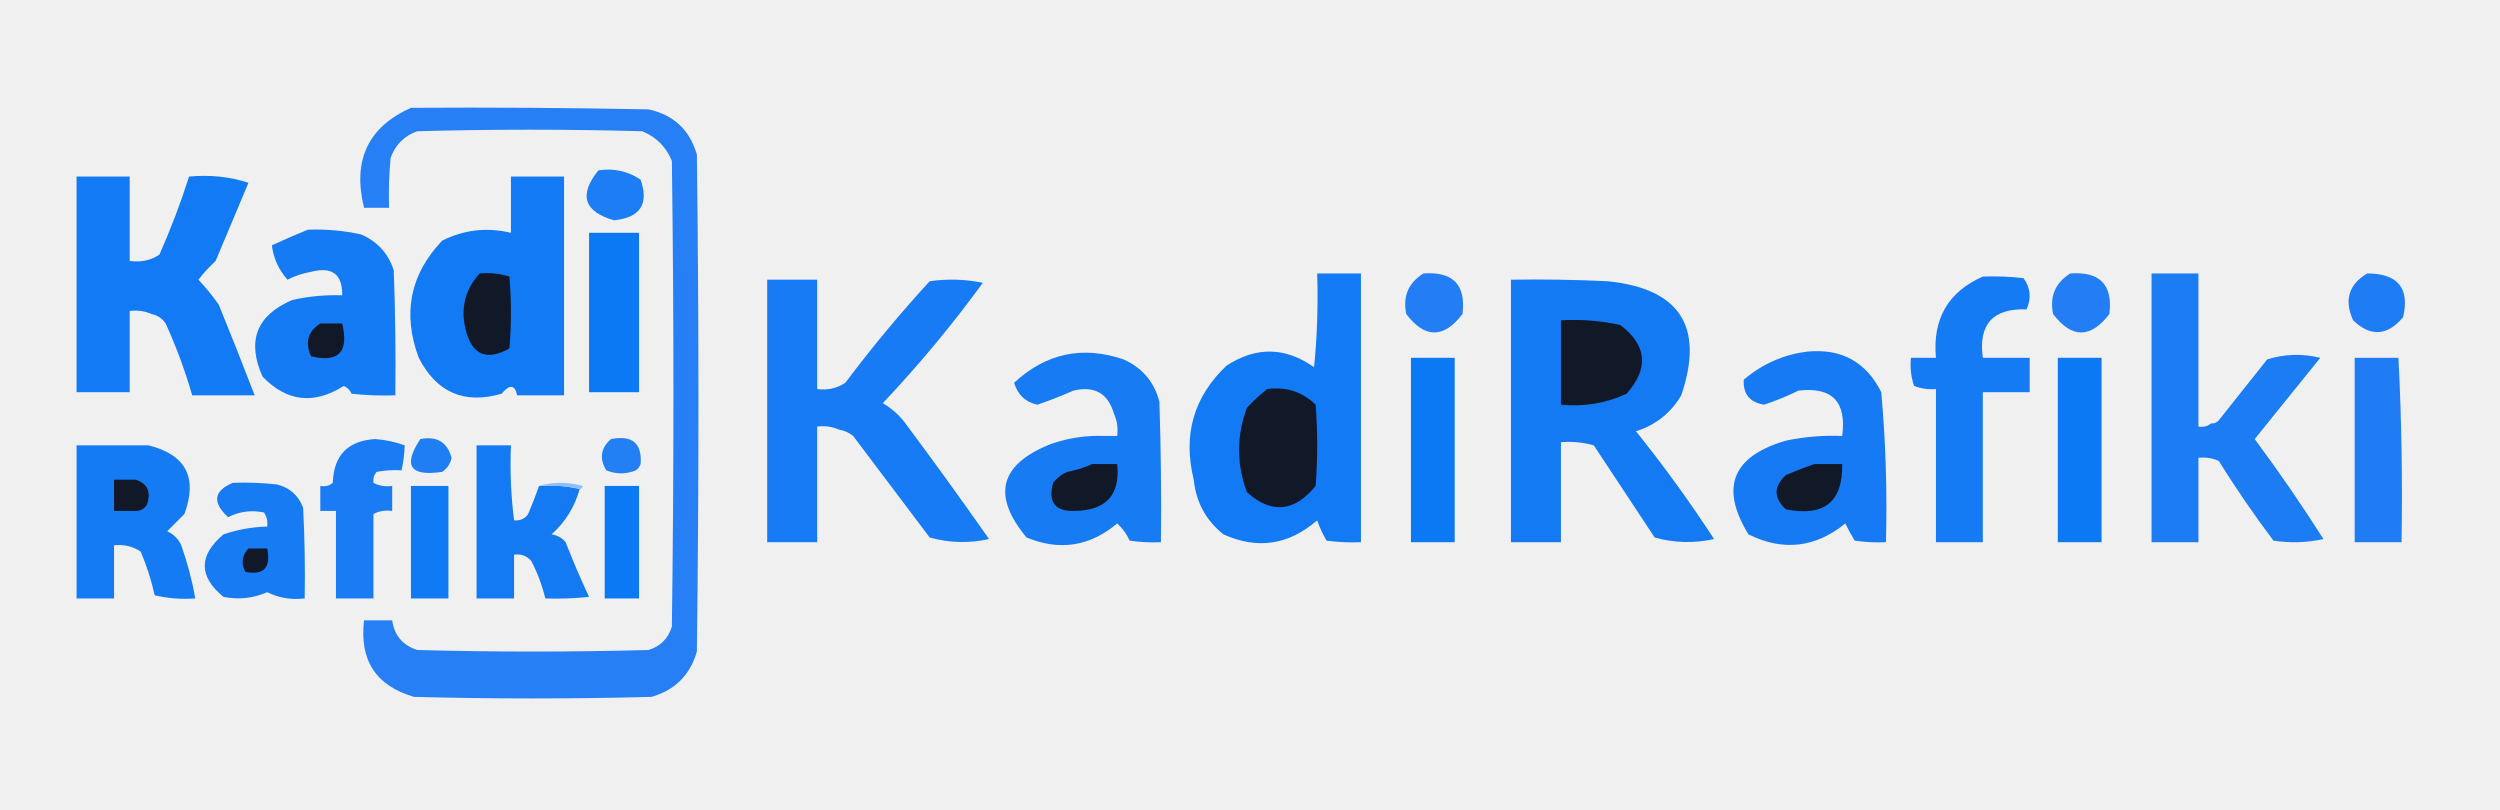
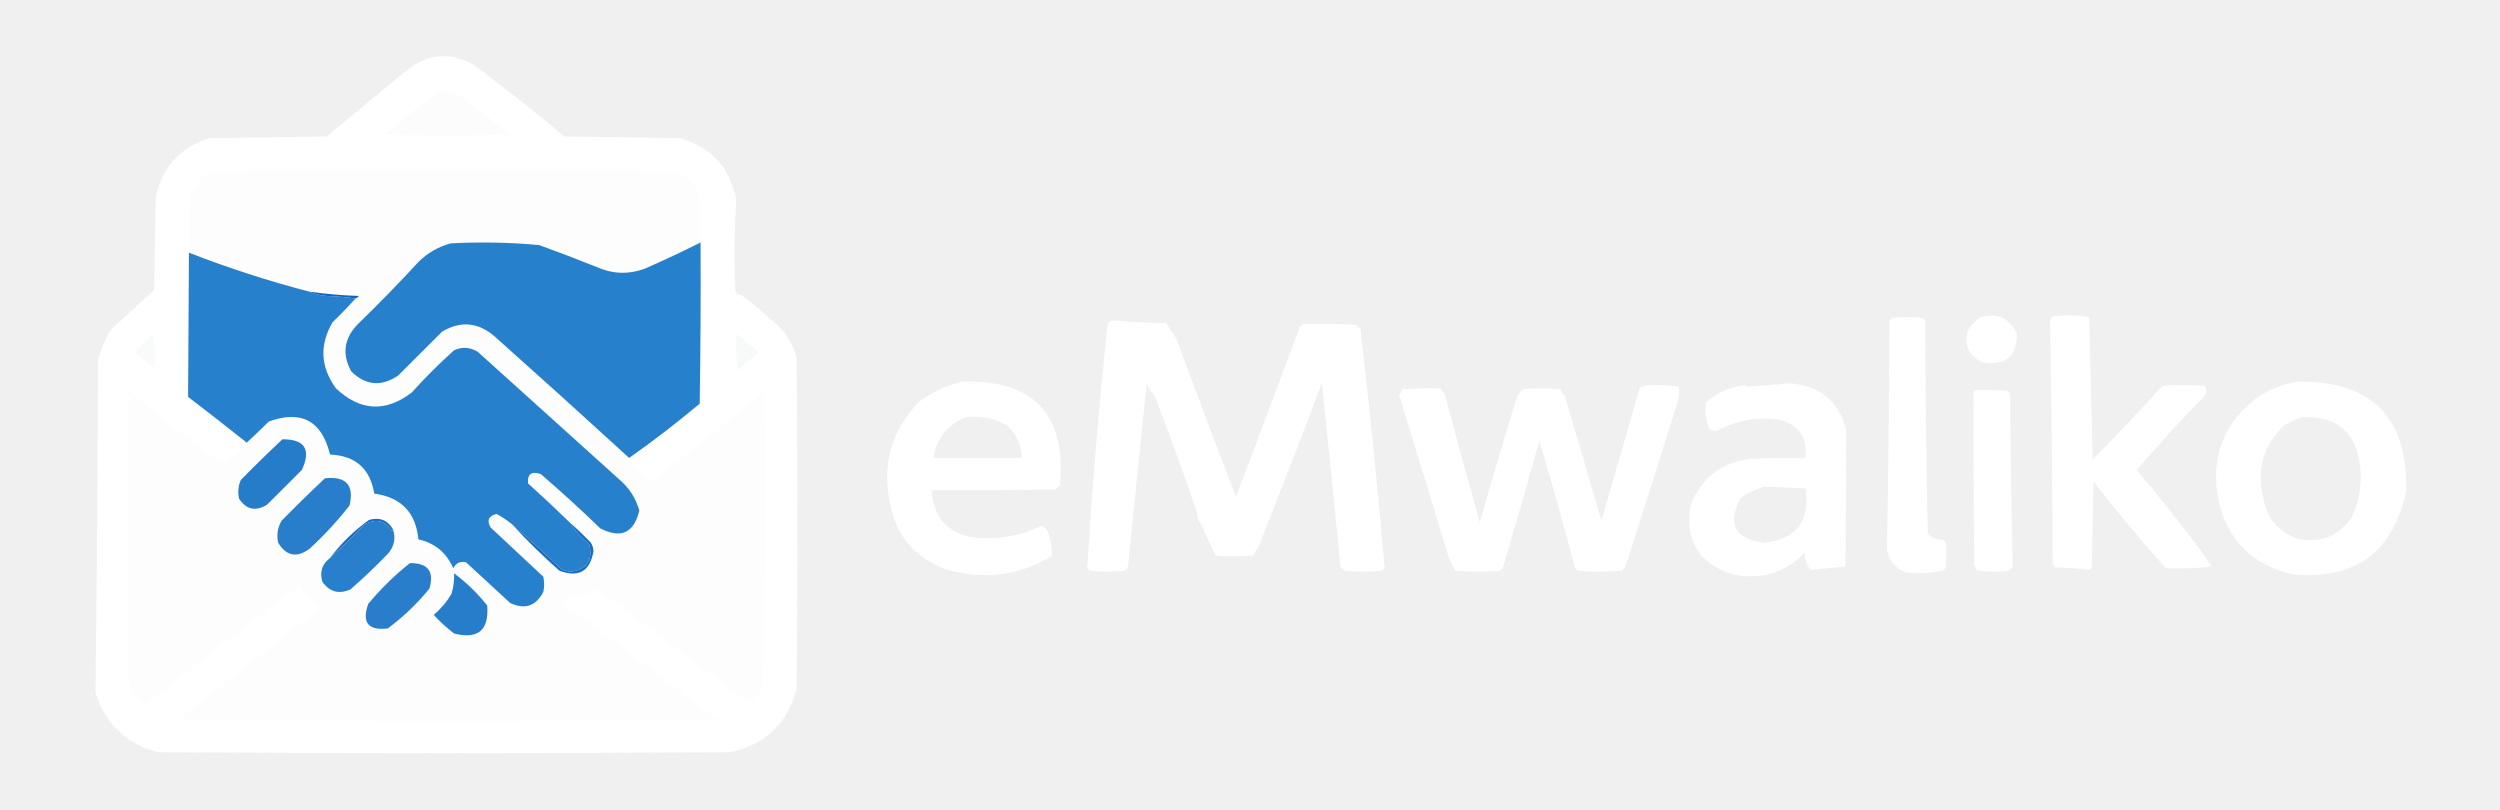
<svg xmlns="http://www.w3.org/2000/svg" width="800" height="259" viewBox="0 0 800 259" fill="none">
  <g>
-     <g transform="translate(24.5 34.438)">
-       <path d="M16.207 0.062C41.543 -0.104 66.876 0.062 92.207 0.562C100.272 2.294 105.439 7.127 107.707 15.062C108.374 68.062 108.374 121.062 107.707 174.062C105.54 181.562 100.707 186.395 93.207 188.562C67.874 189.229 42.54 189.229 17.207 188.562C5.014 185.036 -0.319 176.869 1.207 164.062C4.207 164.062 7.207 164.062 10.207 164.062C10.863 168.849 13.529 172.016 18.207 173.562C42.874 174.229 67.54 174.229 92.207 173.562C96.04 172.395 98.54 169.895 99.707 166.062C100.374 116.395 100.374 66.73 99.707 17.062C97.848 12.537 94.681 9.37 90.207 7.562C66.207 6.896 42.207 6.896 18.207 7.562C14.04 9.062 11.207 11.896 9.707 16.062C9.208 21.385 9.041 26.719 9.207 32.062C6.54 32.062 3.874 32.062 1.207 32.062C-2.547 16.889 2.453 6.222 16.207 0.062Z" fill="#267FF4" fill-rule="evenodd" transform="translate(90.793 0)" />
-       <path d="M3.781 0.231C8.766 -0.499 13.266 0.501 17.281 3.231C19.996 11.037 17.163 15.37 8.781 16.231C-0.915 13.422 -2.581 8.089 3.781 0.231Z" fill="#1D7DF4" fill-rule="evenodd" transform="translate(163.219 19.831)" />
-       <path d="M0 0.226C5.667 0.226 11.333 0.226 17 0.226C17 9.226 17 18.226 17 27.226C20.507 27.732 23.674 27.066 26.5 25.226C30.123 17.069 33.29 8.735 36 0.226C42.755 -0.397 49.088 0.269 55 2.226C51.515 10.533 48.015 18.867 44.5 27.226C42.482 29.076 40.649 31.076 39 33.226C41.356 35.747 43.523 38.414 45.5 41.226C49.441 50.889 53.274 60.555 57 70.226C50.333 70.226 43.667 70.226 37 70.226C34.743 62.373 31.91 54.706 28.5 47.226C27.371 45.585 25.871 44.585 24 44.226C21.893 43.258 19.559 42.924 17 43.226C17 51.893 17 60.559 17 69.226C11.333 69.226 5.667 69.226 0 69.226C0 46.226 0 23.226 0 0.226Z" fill="#117AF4" fill-rule="evenodd" transform="translate(0 21.836)" />
-       <path d="M32.188 0C37.855 0 43.521 0 49.188 0C49.188 23.333 49.188 46.667 49.188 70C44.188 70 39.188 70 34.188 70C33.453 66.572 31.786 66.406 29.188 69.5C17.225 72.936 8.392 69.103 2.688 58C-2.593 43.793 -0.093 31.293 10.188 20.5C17.205 16.998 24.539 16.165 32.188 18C32.188 12 32.188 6 32.188 0Z" fill="#117AF4" fill-rule="evenodd" transform="translate(106.812 22.062)" />
-       <path d="M16.849 0.049C22.581 -0.168 28.247 0.332 33.849 1.549C39.105 3.805 42.605 7.639 44.349 13.049C44.849 26.378 45.016 39.712 44.849 53.049C40.169 53.215 35.504 53.048 30.849 52.549C30.351 51.391 29.517 50.558 28.349 50.049C18.756 56.113 10.089 55.113 2.348 47.049C-2.734 35.624 0.433 27.457 11.848 22.549C17.116 21.358 22.45 20.858 27.849 21.049C27.944 14.272 24.61 11.772 17.849 13.549C15.216 13.999 12.716 14.832 10.348 16.049C7.513 12.859 5.846 9.192 5.348 5.049C9.224 3.265 13.058 1.598 16.849 0.049Z" fill="#157BF4" fill-rule="evenodd" transform="translate(57.152 39.013)" />
-       <path d="M0 0C5.333 0 10.667 0 16 0C16 17 16 34 16 51C10.667 51 5.333 51 0 51C0 34 0 17 0 0Z" fill="#0C79F4" fill-rule="evenodd" transform="translate(164 40.062)" />
-       <path d="M40.834 0C45.501 0 50.167 0 54.834 0C54.834 28.667 54.834 57.333 54.834 86C51.152 86.165 47.486 85.999 43.834 85.5C42.611 83.448 41.611 81.281 40.834 79C31.716 86.91 21.716 88.41 10.834 83.5C5.224 79.013 2.058 73.18 1.334 66C-2.204 51.65 1.296 39.483 11.834 29.5C21.288 23.346 30.621 23.513 39.834 30C40.833 20.022 41.166 10.022 40.834 0Z" fill="#117AF4" fill-rule="evenodd" transform="translate(356.166 53.062)" />
-       <path d="M15 0C15 16.333 15 32.667 15 49C16.599 49.268 17.932 48.934 19 48C19.996 48.086 20.829 47.752 21.5 47C26.667 40.5 31.833 34 37 27.5C42.582 25.763 48.249 25.596 54 27C47 35.667 40 44.333 33 53C40.724 63.392 48.057 74.058 55 85C49.698 86.163 44.364 86.329 39 85.5C32.796 77.261 26.963 68.761 21.5 60C19.459 59.077 17.292 58.744 15 59C15 68 15 77 15 86C10 86 5 86 0 86C0 57.333 0 28.667 0 0C5 0 10 0 15 0Z" fill="#1C7CF4" fill-rule="evenodd" transform="translate(664 53.062)" />
-       <path d="M5.163 0.098C8.44 -0.186 11.606 0.147 14.663 1.098C15.33 8.765 15.33 16.431 14.663 24.098C7.378 28.201 2.711 26.201 0.663 18.098C-1.012 11.201 0.488 5.201 5.163 0.098Z" fill="#111828" fill-rule="evenodd" transform="translate(123.837 52.964)" />
-       <path d="M5.841 0.069C15.328 -0.611 19.495 3.722 18.341 13.069C12.297 20.919 6.297 20.919 0.341 13.069C-0.828 7.422 1.006 3.089 5.841 0.069Z" fill="#237DF4" fill-rule="evenodd" transform="translate(425.159 52.993)" />
-       <path d="M23.116 0.062C27.462 -0.104 31.795 0.063 36.116 0.562C38.384 3.633 38.717 6.966 37.116 10.562C26.325 10.187 21.658 15.354 23.116 26.062C28.116 26.062 33.116 26.062 38.116 26.062C38.116 29.729 38.116 33.395 38.116 37.062C33.116 37.062 28.116 37.062 23.116 37.062C23.116 53.062 23.116 69.062 23.116 85.062C18.116 85.062 13.116 85.062 8.116 85.062C8.116 68.729 8.116 52.395 8.116 36.062C5.696 36.27 3.363 35.936 1.116 35.062C0.132 32.134 -0.201 29.134 0.116 26.062C2.783 26.062 5.449 26.062 8.116 26.062C6.981 13.645 11.981 4.978 23.116 0.062Z" fill="#157BF4" fill-rule="evenodd" transform="translate(586.884 54)" />
-       <path d="M5.841 0.069C15.328 -0.611 19.495 3.722 18.341 13.069C12.297 20.919 6.297 20.919 0.341 13.069C-0.828 7.422 1.006 3.089 5.841 0.069Z" fill="#237DF4" fill-rule="evenodd" transform="translate(632.159 52.993)" />
-       <path d="M5.957 0C15.774 0.023 19.607 4.69 17.457 14C12.382 20.024 7.049 20.357 1.457 15C-1.479 8.558 0.021 3.558 5.957 0Z" fill="#1E7CF4" fill-rule="evenodd" transform="translate(727.043 53.062)" />
-       <path d="M23 48.018C20.893 47.05 18.559 46.716 16 47.018C16 59.351 16 71.685 16 84.018C10.667 84.018 5.333 84.018 0 84.018C0 56.018 0 28.018 0 0.018C5.333 0.018 10.667 0.018 16 0.018C16 11.685 16 23.351 16 35.018C19.307 35.455 22.307 34.788 25 33.018C33.464 21.722 42.464 10.889 52 0.518C57.696 -0.312 63.363 -0.145 69 1.018C59.157 14.537 48.491 27.371 37 39.518C39.46 40.976 41.627 42.809 43.5 45.018C52.86 57.545 62.027 70.212 71 83.018C64.582 84.433 58.249 84.267 52 82.518C43.833 71.685 35.667 60.851 27.5 50.018C26.17 48.936 24.67 48.269 23 48.018Z" fill="#167BF4" fill-rule="evenodd" transform="translate(221 55.044)" />
-       <path d="M0 0.062C10.339 -0.104 20.672 0.063 31 0.562C54.104 2.943 61.938 15.109 54.5 37.062C51.155 42.737 46.322 46.57 40 48.562C48.914 59.642 57.247 71.142 65 83.062C58.582 84.477 52.249 84.311 46 82.562C39.5 72.729 33 62.895 26.5 53.062C23.106 52.106 19.606 51.773 16 52.062C16 62.729 16 73.395 16 84.062C10.667 84.062 5.333 84.062 0 84.062C0 56.062 0 28.062 0 0.062Z" fill="#137AF4" fill-rule="evenodd" transform="translate(459 55)" />
-       <path d="M0 0.118C6.425 -0.252 12.758 0.248 19 1.618C27.548 8.144 28.215 15.477 21 23.618C14.356 26.684 7.356 27.85 0 27.118C0 18.118 0 9.118 0 0.118Z" fill="#111828" fill-rule="evenodd" transform="translate(475 67.944)" />
-       <path d="M3.979 0C6.312 0 8.646 0 10.979 0C13.181 9.149 9.847 12.649 0.979 10.5C-0.989 6.018 0.011 2.518 3.979 0Z" fill="#111828" fill-rule="evenodd" transform="translate(74.021 69.062)" />
-       <path d="M31.828 26.643C33.161 26.643 34.495 26.643 35.828 26.643C36.13 24.084 35.796 21.75 34.828 19.643C32.943 13.031 28.61 10.531 21.828 12.143C17.991 13.819 14.158 15.319 10.328 16.643C6.568 15.902 4.068 13.569 2.828 9.643C13.032 0.183 24.699 -2.317 37.828 2.143C43.82 4.802 47.653 9.302 49.328 15.643C49.828 30.64 49.995 45.639 49.828 60.644C46.478 60.809 43.145 60.642 39.828 60.144C38.849 58.007 37.516 56.172 35.828 54.644C27.081 62.011 17.414 63.511 6.828 59.144C-4.432 45.62 -1.766 35.62 14.828 29.143C20.338 27.253 26.004 26.421 31.828 26.643Z" fill="#177BF4" fill-rule="evenodd" transform="translate(297.172 78.419)" />
-       <path d="M23.801 0.141C34.638 -0.859 42.471 3.474 47.301 13.141C48.739 29.084 49.239 45.084 48.801 61.141C45.451 61.306 42.118 61.139 38.801 60.641C37.707 58.861 36.707 57.027 35.801 55.141C26.204 62.943 15.87 64.11 4.801 58.641C-4.387 43.656 -0.387 33.656 16.801 28.641C22.736 27.402 28.736 26.902 34.801 27.141C36.275 16.21 31.608 11.377 20.801 12.641C17.215 14.408 13.549 15.908 9.801 17.141C5.21 16.388 3.043 13.721 3.301 9.141C9.33 4.037 16.164 1.037 23.801 0.141Z" fill="#157AF4" fill-rule="evenodd" transform="translate(530.199 77.921)" />
-       <path d="M0 0C4.667 0 9.333 0 14 0C14 19.667 14 39.333 14 59C9.333 59 4.667 59 0 59C0 39.333 0 19.667 0 0Z" fill="#0B79F4" fill-rule="evenodd" transform="translate(427 80.062)" />
-       <path d="M0 0C4.667 0 9.333 0 14 0C14 19.667 14 39.333 14 59C9.333 59 4.667 59 0 59C0 39.333 0 19.667 0 0Z" fill="#0B79F4" fill-rule="evenodd" transform="translate(634 80.062)" />
-       <path d="M14 0C14.997 19.493 15.33 39.16 15 59C10 59 5 59 0 59C0 39.333 0 19.667 0 0C4.667 0 9.333 0 14 0Z" fill="#1F7CF4" fill-rule="evenodd" transform="translate(729 80.062)" />
-       <path d="M9 0.204C15.026 -0.619 20.193 1.046 24.5 5.205C25.167 13.871 25.167 22.538 24.5 31.204C17.692 39.559 10.359 40.227 2.5 33.205C-0.833 24.204 -0.833 15.204 2.5 6.205C4.563 3.97 6.729 1.97 9 0.204Z" fill="#111828" fill-rule="evenodd" transform="translate(372 89.858)" />
-       <path d="M2.989 0.26C8.292 -0.764 11.624 1.236 12.989 6.26C12.613 8.143 11.613 9.643 9.989 10.76C-0.312 12.285 -2.646 8.785 2.989 0.26Z" fill="#207EF4" fill-rule="evenodd" transform="translate(107.012 105.802)" />
-       <path d="M2.896 0.33C9.723 -0.996 12.89 1.67 12.396 8.33C12.088 9.138 11.588 9.805 10.896 10.33C7.697 11.629 4.531 11.629 1.396 10.33C-0.875 6.527 -0.375 3.193 2.896 0.33Z" fill="#237FF4" fill-rule="evenodd" transform="translate(168.104 105.732)" />
-       <path d="M23 0C34.99 2.979 38.824 10.312 34.5 22C32.667 23.833 30.833 25.667 29 27.5C31.07 28.448 32.57 29.948 33.5 32C35.472 37.556 36.972 43.222 38 49C33.616 49.326 29.283 48.992 25 48C23.937 43.18 22.437 38.514 20.5 34C17.936 32.321 15.102 31.654 12 32C12 37.667 12 43.333 12 49C8 49 4 49 0 49C0 32.667 0 16.333 0 0C7.667 0 15.333 0 23 0Z" fill="#157BF4" fill-rule="evenodd" transform="translate(0 108.062)" />
-       <path d="M17 14C18.765 14.961 20.765 15.295 23 15C23 17.667 23 20.333 23 23C20.765 22.705 18.765 23.039 17 24C17 33 17 42 17 51C13 51 9 51 5 51C5 41.667 5 32.333 5 23C3.333 23 1.667 23 0 23C0 20.333 0 17.667 0 15C1.599 15.268 2.932 14.934 4 14C4.278 5.222 8.778 0.556 17.5 0C20.782 0.231 23.949 0.897 27 2C26.925 4.706 26.592 7.373 26 10C23.313 9.836 20.646 10.003 18 10.5C17.163 11.511 16.83 12.678 17 14Z" fill="#1A7CF4" fill-rule="evenodd" transform="translate(78 106.062)" />
-       <path d="M12 24C13.89 24.203 15.39 23.537 16.5 22C17.771 19.016 18.938 16.016 20 13C24.532 12.682 28.866 13.015 33 14C31.373 19.769 28.373 24.602 24 28.5C25.829 28.773 27.329 29.607 28.5 31C30.809 36.932 33.309 42.766 36 48.5C31.345 48.999 26.679 49.166 22 49C21.002 44.842 19.502 40.842 17.5 37C16.056 35.345 14.222 34.678 12 35C12 39.667 12 44.333 12 49C8 49 4 49 0 49C0 32.667 0 16.333 0 0C3.667 0 7.333 0 11 0C10.674 8.184 11.008 16.184 12 24Z" fill="#137AF4" fill-rule="evenodd" transform="translate(128 108.062)" />
-       <path d="M13.05 0C15.717 0 18.384 0 21.05 0C22.076 9.813 17.576 14.813 7.55 15C1.157 15.227 -1.176 12.227 0.55 6C1.764 4.451 3.264 3.285 5.05 2.5C7.929 1.954 10.596 1.121 13.05 0Z" fill="#111828" fill-rule="evenodd" transform="translate(311.95 114.062)" />
-       <path d="M12 0C15 0 18 0 21 0C21.246 12.087 15.246 16.921 3 14.5C-1 10.833 -1 7.167 3 3.5C6.071 2.204 9.071 1.038 12 0Z" fill="#111828" fill-rule="evenodd" transform="translate(544 114.062)" />
-       <path d="M7 0C10.754 1.328 11.921 3.994 10.5 8C9.684 9.323 8.517 9.989 7 10C4.667 10 2.333 10 0 10C0 6.667 0 3.333 0 0C2.333 0 4.667 0 7 0Z" fill="#111828" fill-rule="evenodd" transform="translate(12 119.062)" />
-       <path d="M0 0.984C4.515 -0.328 9.182 -0.328 14 0.984C13.876 1.591 13.543 1.924 13 1.984C8.866 0.999 4.532 0.666 0 0.984Z" fill="#8BBEFA" fill-rule="evenodd" transform="translate(148 120.078)" />
-       <path d="M8.984 0.062C13.662 -0.104 18.329 0.063 22.984 0.562C27.164 1.564 29.997 4.064 31.484 8.062C31.984 17.723 32.15 27.39 31.984 37.062C27.701 37.573 23.701 36.906 19.984 35.062C15.51 37.03 10.844 37.53 5.984 36.562C-1.995 29.991 -1.995 23.324 5.984 16.562C10.528 15.02 15.195 14.186 19.984 14.062C20.197 12.418 19.864 10.918 18.984 9.562C14.948 8.712 11.115 9.212 7.484 11.062C2.341 6.326 2.841 2.66 8.984 0.062Z" fill="#177BF4" fill-rule="evenodd" transform="translate(41.016 120)" />
-       <path d="M12 0C12 12 12 24 12 36C8 36 4 36 0 36C0 24 0 12 0 0C4 0 8 0 12 0Z" fill="#0F7AF4" fill-rule="evenodd" transform="translate(107 121.062)" />
-       <path d="M11 36C7.333 36 3.667 36 0 36C0 24 0 12 0 0C3.667 0 7.333 0 11 0C11 12 11 24 11 36Z" fill="#0C79F4" fill-rule="evenodd" transform="translate(169 121.062)" />
-       <path d="M1.861 0C3.861 0 5.861 0 7.861 0C9.106 6.162 6.773 8.662 0.861 7.5C-0.557 4.757 -0.223 2.257 1.861 0Z" fill="#111828" fill-rule="evenodd" transform="translate(53.139 141.062)" />
+     <rect width="800" height="259" />
+     <g transform="translate(30.548 18)">
+       <path d="M205.049 46.031C204.417 55.709 204.326 65.48 204.777 75.344C205.221 76.063 205.856 76.424 206.681 76.43C211.341 79.901 215.783 83.701 220.006 87.83C222.03 90.422 223.481 93.318 224.357 96.516C224.72 131.801 224.72 167.086 224.357 202.372C221.423 213.624 214.262 220.41 202.873 222.728C141.957 223.091 81.041 223.091 20.124 222.728C9.754 220.067 3.046 213.644 0 203.457C0.453 168.082 0.725 132.616 0.816 97.058C1.484 94.821 2.3 92.65 3.263 90.544C3.759 89.407 4.394 88.321 5.167 87.287C9.713 83.11 14.246 78.948 18.764 74.802C18.945 64.85 19.127 54.897 19.308 44.945C21.421 35.417 27.132 29.174 36.441 26.216C48.951 26.036 61.46 25.854 73.97 25.674C82.309 18.797 90.65 11.922 98.989 5.045C105.956 -0.857 113.389 -1.581 121.289 2.874C131.054 10.267 140.663 17.867 150.115 25.674C162.444 25.854 174.772 26.036 187.1 26.216C197.171 29.121 203.154 35.726 205.049 46.031Z" fill="#FFFFFF" fill-rule="evenodd" />
+       <path d="M17.949 0.008C20.495 -0.08 22.852 0.554 25.019 1.908C30.095 5.889 35.172 9.87 40.248 13.851C26.832 14.213 13.416 14.213 0 13.851C5.785 8.88 11.768 4.266 17.949 0.008Z" fill="#FCFCFD" fill-rule="evenodd" transform="translate(92.462 11.28)" />
+       <path d="M183.293 23.343C177.396 26.301 171.413 29.106 165.345 31.757C160.209 33.621 155.132 33.44 150.116 31.214C144 28.757 137.836 26.404 131.623 24.157C122.217 23.3 112.789 23.119 103.34 23.614C99.355 24.703 95.91 26.693 93.006 29.585C86.783 36.341 80.347 42.946 73.698 49.4C69.197 53.956 68.471 59.023 71.522 64.599C76.117 69.096 81.103 69.548 86.48 65.957C91.194 61.252 95.907 56.547 100.621 51.842C106.599 48.323 112.22 48.866 117.482 53.471C131.908 66.333 146.23 79.27 160.45 92.285C162.795 94.807 165.152 97.34 167.52 99.885C179.812 90.604 191.868 81.013 203.689 71.114C204.227 102.45 204.046 133.754 203.145 165.027C202.437 167.075 201.259 168.795 199.61 170.184C199.066 170.546 198.522 170.546 197.978 170.184C182.303 158.109 166.53 146.167 150.659 134.356C148.896 134.985 147.083 135.708 145.221 136.527C143.416 136.797 141.604 136.888 139.782 136.799C139.874 137.516 139.693 138.15 139.238 138.699C155.736 151.184 172.234 163.67 188.732 176.155C131.26 176.517 73.789 176.517 16.317 176.155C31.044 164.419 45.819 152.747 60.645 141.141C61.007 140.779 61.007 140.418 60.645 140.056C57.969 138.337 56.065 135.984 54.934 132.999C38.267 145.743 21.678 158.59 5.167 171.541C2.875 169.434 1.243 166.901 0.272 163.941C-0.091 132.818 -0.091 101.694 0.272 70.571C10.126 79.051 20.37 87.013 31.002 94.456C33.552 92.273 35.909 89.921 38.073 87.399C40.492 85.185 42.849 82.923 45.144 80.614C55.606 76.878 62.133 80.406 64.724 91.199C72.862 91.542 77.576 95.704 78.865 103.685C87.476 104.859 92.189 109.744 93.006 118.342C98.26 119.509 101.976 122.585 104.156 127.57C105.087 125.898 106.447 125.265 108.236 125.67C112.949 130.013 117.663 134.356 122.377 138.699C127.05 140.903 130.585 139.727 132.983 135.17C133.346 133.541 133.346 131.913 132.983 130.284C127.391 125.067 121.771 119.82 116.122 114.542C114.823 112.298 115.457 110.85 118.026 110.199C119.745 111.148 121.377 112.233 122.921 113.456C127.722 118.7 132.799 123.677 138.15 128.384C144.301 130.653 147.927 128.572 149.028 122.142C148.986 121.165 148.714 120.26 148.212 119.427C146.017 117.145 143.751 114.974 141.413 112.913C137.079 108.679 132.637 104.517 128.088 100.428C127.823 97.446 129.183 96.451 132.167 97.442C138.675 103.032 145.021 108.823 151.203 114.813C157.79 118.222 161.96 116.322 163.713 109.113C162.571 105.12 160.396 101.773 157.186 99.07C142.138 85.499 127.091 71.928 112.043 58.357C109.592 56.829 107.054 56.648 104.428 57.814C99.652 62.104 95.12 66.627 90.831 71.385C82.435 77.748 74.367 77.296 66.627 70.028C61.662 63.19 61.3 56.133 65.54 48.857C68.098 46.395 70.545 43.861 72.882 41.257C73.311 41.103 73.674 40.832 73.97 40.443C68.681 40.276 63.424 39.824 58.197 39.085C45.114 35.698 32.241 31.536 19.58 26.6C19.58 26.419 19.58 26.238 19.58 26.057C19.435 19.884 19.616 13.732 20.124 7.6C21.786 3.773 24.686 1.33 28.827 0.272C77.233 -0.091 125.64 -0.091 174.047 0.272C177.779 1.1 180.589 3.181 182.477 6.514C183.253 12.081 183.525 17.691 183.293 23.343Z" fill="#FDFDFD" fill-rule="evenodd" transform="translate(10.334 36.259)" />
+       <path d="M113.62 0.001C113.71 17.192 113.62 34.382 113.348 51.571C106.036 57.7 98.512 63.49 90.776 68.943C76.556 55.928 62.234 42.99 47.808 30.129C42.546 25.524 36.925 24.981 30.947 28.5C26.233 33.205 21.52 37.909 16.806 42.614C11.429 46.206 6.444 45.754 1.849 41.257C-1.202 35.681 -0.477 30.614 4.024 26.057C10.673 19.603 17.109 12.999 23.333 6.243C26.236 3.351 29.681 1.36 33.667 0.272C43.115 -0.223 52.543 -0.042 61.95 0.815C68.162 3.062 74.326 5.415 80.442 7.872C85.459 10.098 90.536 10.279 95.671 8.415C101.74 5.764 107.723 2.959 113.62 0.001Z" fill="#2780CC" fill-rule="evenodd" transform="translate(80.008 59.601)" />
+       <path d="M0.272 0C12.933 4.936 25.805 9.098 38.889 12.486C40.252 13.195 42.065 13.648 44.328 13.843C47.454 13.958 50.536 14.229 53.574 14.657C51.237 17.262 48.789 19.795 46.231 22.257C41.991 29.533 42.354 36.59 47.319 43.428C55.059 50.696 63.127 51.148 71.522 44.785C75.812 40.028 80.344 35.504 85.12 31.214C87.745 30.048 90.284 30.229 92.734 31.757C107.782 45.328 122.83 58.899 137.878 72.471C141.087 75.173 143.263 78.521 144.405 82.513C142.652 89.722 138.482 91.622 131.895 88.213C125.712 82.223 119.367 76.432 112.859 70.842C109.875 69.851 108.515 70.846 108.779 73.828C113.328 77.917 117.77 82.079 122.105 86.313C123.68 88.726 125.765 91.078 128.36 93.37C129.571 98.38 127.668 101.275 122.649 102.056C121.488 102.048 120.4 101.776 119.385 101.242C114.187 96.322 108.929 91.527 103.612 86.856C102.069 85.634 100.437 84.548 98.717 83.599C96.149 84.25 95.514 85.698 96.814 87.942C102.462 93.22 108.083 98.467 113.674 103.684C114.037 105.313 114.037 106.942 113.674 108.57C111.277 113.127 107.742 114.303 103.068 112.099C98.355 107.756 93.641 103.413 88.927 99.07C87.138 98.665 85.778 99.298 84.848 100.97C82.668 95.985 78.951 92.909 73.698 91.742C72.88 83.145 68.167 78.259 59.557 77.085C58.267 69.104 53.553 64.942 45.415 64.599C42.824 53.806 36.297 50.278 25.835 54.014C23.54 56.324 21.184 58.585 18.764 60.799C12.575 55.853 6.321 50.967 0 46.142C0.112 30.765 0.203 15.384 0.272 0Z" fill="#2780CC" fill-rule="evenodd" transform="translate(29.642 62.859)" />
+       <path d="M0 0C5.227 0.738 10.484 1.19 15.773 1.357C15.477 1.746 15.114 2.018 14.685 2.171C11.648 1.744 8.565 1.472 5.439 1.357C3.176 1.162 1.364 0.71 0 0Z" fill="#1464C2" fill-rule="evenodd" transform="translate(68.531 75.344)" />
+       <path d="M13.053 68.942C13.499 69.835 14.223 70.468 15.229 70.842C16.458 70.97 17.639 71.242 18.765 71.656C19.129 74.552 19.129 77.447 18.765 80.342C18.357 80.682 17.905 80.953 17.405 81.156C13.635 81.974 9.828 82.155 5.983 81.699C2.638 80.357 0.642 77.914 0 74.371C0.451 50.034 0.723 25.606 0.816 1.086C1.088 0.814 1.36 0.543 1.632 0.272C4.895 -0.091 8.158 -0.091 11.422 0.272C11.694 0.543 11.966 0.814 12.238 1.086C12.325 24.105 12.597 46.724 13.053 68.942Z" fill="#FFFFFF" fill-rule="evenodd" transform="translate(573.267 83.487)" />
+       <path d="M4.454 0.489C9.953 -0.971 13.853 0.838 16.148 5.918C16.072 13.222 12.357 16.207 4.998 14.875C0.756 12.822 -0.789 9.475 0.375 4.832C1.479 3.099 2.839 1.652 4.454 0.489Z" fill="#FFFFFF" fill-rule="evenodd" transform="translate(598.727 82.998)" />
+       <path d="M12.51 0.549C12.863 15.819 13.227 31.018 13.597 46.149C21.212 38.474 28.642 30.602 35.897 22.535C40.428 22.173 44.964 22.173 49.495 22.535C50.174 23.735 50.082 24.91 49.223 26.063C41.76 33.6 34.597 41.381 27.739 49.406C34.858 57.956 41.749 66.641 48.407 75.463C49.467 77.072 50.555 78.7 51.67 80.349C46.786 80.89 41.891 81.072 36.985 80.891C29.033 71.902 21.326 62.673 13.869 53.206C13.69 62.434 13.505 71.663 13.325 80.891C13.119 81.193 12.847 81.374 12.51 81.434C8.98 80.985 5.357 80.713 1.632 80.62C1.289 80.213 1.017 79.76 0.816 79.263C0.723 53.476 0.451 27.782 0 2.178C0.005 1.354 0.37 0.721 1.088 0.278C4.993 -0.168 8.8 -0.078 12.51 0.549Z" fill="#FFFFFF" fill-rule="evenodd" transform="translate(625.481 82.938)" />
+       <path d="M8.43 0C13.956 0.451 19.576 0.722 25.291 0.814C26.567 2.803 27.655 4.522 28.555 5.971C34.778 22.791 41.124 39.619 47.591 56.456C54.441 38.388 61.24 20.293 67.987 2.171C68.372 1.693 68.826 1.332 69.347 1.086C74.97 0.996 80.59 1.086 86.208 1.357C86.737 2.804 87.1 2.894 87.295 1.629C90.317 27.398 92.946 53.274 95.182 79.256C94.91 79.528 94.638 79.799 94.366 80.07C90.378 80.433 86.389 80.433 82.4 80.07C81.947 79.618 81.494 79.166 81.041 78.713C79.166 59.152 77.171 39.609 75.058 20.085C68.404 37.755 61.605 55.308 54.662 72.742C54.063 73.474 53.519 74.288 53.03 75.185C49.041 75.547 45.053 75.547 41.064 75.185C39.526 72.026 38.076 68.86 36.713 65.685C35.752 64.441 35.208 62.993 35.081 61.342C31.095 49.496 26.834 37.734 22.3 26.057C21.873 24.463 21.239 23.377 20.396 22.8C19.901 21.975 19.448 21.071 19.036 20.085C17.009 39.625 15.015 59.167 13.053 78.713C12.782 79.347 12.329 79.799 11.694 80.07C8.068 80.433 4.442 80.433 0.816 80.07C0.544 79.799 0.272 79.528 0 79.256C1.585 53.165 3.761 27.108 6.527 1.086C6.971 0.368 7.605 0.006 8.43 0Z" fill="#FFFFFF" fill-rule="evenodd" transform="translate(317.364 84.573)" />
+       <path d="M0.067 0C2.586 1.79 4.944 3.78 7.138 5.971C4.962 7.781 2.786 9.591 0.611 11.4C0.069 7.617 -0.112 3.817 0.067 0Z" fill="#F8F9F9" fill-rule="evenodd" transform="translate(204.982 88.916)" />
+       <path d="M5.983 0C6.611 3.521 6.701 7.141 6.255 10.857C4.219 9.163 2.134 7.534 0 5.971C1.839 3.774 3.833 1.783 5.983 0Z" fill="#F9FAFA" fill-rule="evenodd" transform="translate(12.51 88.916)" />
+       <path d="M55.314 33.145C57.248 10.376 46.822 -0.662 24.041 0.031C19.148 1.204 14.616 3.285 10.444 6.273C1.411 15.458 -1.764 26.406 0.925 39.116C2.926 49.352 8.819 56.318 18.602 60.016C30.561 63.605 41.892 62.248 52.595 55.944C52.801 53.346 52.438 50.813 51.508 48.344C51.138 47.252 50.412 46.528 49.332 46.173C41.995 49.71 34.288 50.886 26.216 49.701C18.547 47.706 14.559 42.729 14.251 34.773C27.487 34.864 40.721 34.773 53.955 34.502C54.408 34.049 54.861 33.597 55.314 33.145ZM38.182 13.874C34.127 11.706 29.776 10.891 25.128 11.431C19.276 13.837 15.83 18.18 14.794 24.459L43.077 24.459C42.96 20.22 41.329 16.691 38.182 13.874Z" fill="#FFFFFF" fill-rule="evenodd" transform="translate(253.347 104.085)" />
+       <path d="M60.825 35.293C61.456 11.404 49.761 -0.357 25.742 0.008C21.55 0.832 17.561 2.37 13.777 4.622C2.121 13.271 -2.138 24.762 0.997 39.093C4.249 51.208 11.955 58.718 24.11 61.622C44.175 63.69 56.411 54.913 60.825 35.293ZM46.141 27.15C44.78 16.113 38.523 10.864 27.375 11.408C25.552 12.043 23.741 12.857 21.936 13.851C15.106 20.305 12.842 28.176 15.137 37.465C16.295 43.689 19.831 47.941 25.742 50.222C33.216 51.87 39.111 49.609 43.42 43.436C45.79 38.26 46.699 32.832 46.141 27.15Z" fill="#FFFFFF" fill-rule="evenodd" transform="translate(678.603 104.107)" />
+       <path d="M50.194 14.657C47.659 5.614 41.678 0.729 32.244 0C27.889 0.402 23.445 0.764 18.918 1.086C18.338 1.07 17.887 0.89 17.559 0.543C12.98 1.245 8.902 3.054 5.321 5.971C4.975 8.946 5.338 11.841 6.408 14.657C7.35 15.241 8.345 15.332 9.402 14.929C15.558 11.733 22.085 10.648 28.982 11.671C35.161 13.416 37.88 17.488 37.141 23.885C31.337 23.795 25.533 23.885 19.735 24.157C10.256 25.304 3.816 30.28 0.429 39.085C-1.477 50.221 2.966 57.549 13.753 61.071C22.809 63.035 30.515 60.773 36.868 54.285C37.031 56.318 37.667 58.127 38.772 59.714C42.432 59.343 46.155 58.981 49.922 58.628C50.167 43.863 50.262 29.206 50.194 14.657ZM37.141 33.657C32.796 33.373 28.445 33.192 24.087 33.114C21.39 33.823 18.855 35.001 16.473 36.642C12.008 45.008 14.546 49.804 24.087 51.028C34.422 49.76 38.773 43.969 37.141 33.657Z" fill="#FFFFFF" fill-rule="evenodd" transform="translate(510.019 104.658)" />
+       <path d="M0 3.26C0.407 2.7 0.77 2.067 1.088 1.36C5.072 1.088 9.061 0.998 13.053 1.088C14.092 1.889 14.726 2.975 14.957 4.345C18.498 17.578 22.125 30.788 25.835 43.974C29.772 30.112 33.851 16.359 38.073 2.717C38.037 2.955 38.128 3.136 38.345 3.26C38.598 2.483 39.051 1.85 39.704 1.36C43.693 0.998 47.682 0.998 51.67 1.36C52.046 1.939 52.318 2.572 52.486 3.26C52.703 3.136 52.793 2.955 52.758 2.717C56.819 16.206 60.808 29.777 64.724 43.431C68.803 29.317 72.882 15.202 76.961 1.088C77.369 0.748 77.821 0.477 78.321 0.274C82.079 -0.166 85.8 -0.076 89.471 0.545C89.77 2.391 89.585 4.2 88.927 5.974C83.575 23.183 78.136 40.374 72.61 57.545C72.355 58.322 71.903 58.955 71.251 59.445C66.535 59.807 61.823 59.807 57.109 59.445C56.837 59.173 56.565 58.902 56.293 58.63C52.733 44.956 48.926 31.385 44.871 17.917C41.058 31.516 37.16 45.087 33.178 58.63C32.892 59.006 32.529 59.278 32.09 59.445C27.376 59.807 22.663 59.807 17.949 59.445C16.64 57.16 15.643 54.718 14.957 52.116C10.02 35.796 5.034 19.511 0 3.26Z" fill="#FFFFFF" fill-rule="evenodd" transform="translate(417.169 105.199)" />
+       <path d="M0.579 0.034C4.027 -0.056 7.475 0.034 10.913 0.305C11.185 0.577 11.457 0.848 11.729 1.119C11.821 19.668 12.093 38.125 12.544 56.49C12.24 57.191 11.696 57.643 10.913 57.847C7.372 58.292 3.924 58.202 0.579 57.576C1.15 57.262 1.057 56.901 0.307 56.49C0.035 37.853 -0.058 19.215 0.035 0.577C0.035 0.215 0.214 0.034 0.579 0.034Z" fill="#FFFFFF" fill-rule="evenodd" transform="translate(600.971 106.796)" />
+       <path d="M14.114 0C21.263 -0.03 23.347 3.227 20.368 9.772C16.652 13.481 12.935 17.191 9.219 20.9C5.545 23.171 2.553 22.538 0.244 19C-0.211 16.94 -0.03 14.95 0.788 13.029C5.173 8.561 9.614 4.218 14.114 0Z" fill="#257DCA" fill-rule="evenodd" transform="translate(45.715 122.572)" />
+       <path d="M15.204 0.114C21.981 -0.629 24.61 2.267 23.091 8.799C19.231 13.739 14.97 18.353 10.309 22.642C6.226 25.657 2.872 25.024 0.247 20.742C-0.301 18.239 0.062 15.886 1.335 13.685C5.901 9.036 10.524 4.513 15.204 0.114Z" fill="#287ECB" fill-rule="evenodd" transform="translate(58.222 134.945)" />
+       <path d="M22.937 2.63C23.89 5.347 23.436 7.88 21.577 10.23C17.663 14.318 13.583 18.209 9.339 21.901C5.672 23.525 2.68 22.71 0.365 19.458C-0.554 16.285 0.262 13.752 2.812 11.858C6.51 8.44 10.136 4.911 13.69 1.273C17.313 -0.915 20.304 -0.282 22.665 3.173C22.882 3.049 22.972 2.868 22.937 2.63Z" fill="#287FCB" fill-rule="evenodd" transform="translate(72.245 148.714)" />
+       <path d="M20.124 3.322C20.16 3.559 20.069 3.741 19.852 3.865C17.492 0.41 14.5 -0.224 10.878 1.965C7.324 5.603 3.697 9.132 0 12.55C3.523 7.858 7.693 3.786 12.51 0.336C15.895 -0.592 18.433 0.403 20.124 3.322Z" fill="#1A6CC4" fill-rule="evenodd" transform="translate(75.058 148.022)" />
+       <path d="M18.492 0C20.83 2.061 23.096 4.232 25.291 6.514C25.793 7.347 26.065 8.252 26.107 9.228C25.006 15.659 21.38 17.74 15.229 15.471C9.878 10.764 4.802 5.787 0 0.543C5.317 5.214 10.575 10.009 15.773 14.928C16.788 15.463 17.876 15.735 19.036 15.743C24.055 14.962 25.959 12.067 24.747 7.057C22.152 4.765 20.068 2.412 18.492 0Z" fill="#186CC4" fill-rule="evenodd" transform="translate(133.255 149.172)" />
+       <path d="M14.125 0.001C19.891 -0.064 21.976 2.65 20.38 8.144C16.462 12.96 12.02 17.212 7.054 20.901C0.768 21.662 -1.317 19.038 0.8 13.03C4.824 8.198 9.265 3.855 14.125 0.001Z" fill="#287ECB" fill-rule="evenodd" transform="translate(86.496 162.199)" />
+       <path d="M6.527 0C10.494 2.964 14.029 6.402 17.133 10.314C17.732 18.222 14.197 21.208 6.527 19.271C4.188 17.481 2.012 15.49 0 13.3C2.313 11.356 4.216 9.094 5.711 6.514C6.34 4.387 6.612 2.216 6.527 0Z" fill="#267ECB" fill-rule="evenodd" transform="translate(108.236 165.458)" />
    </g>
  </g>
</svg>
